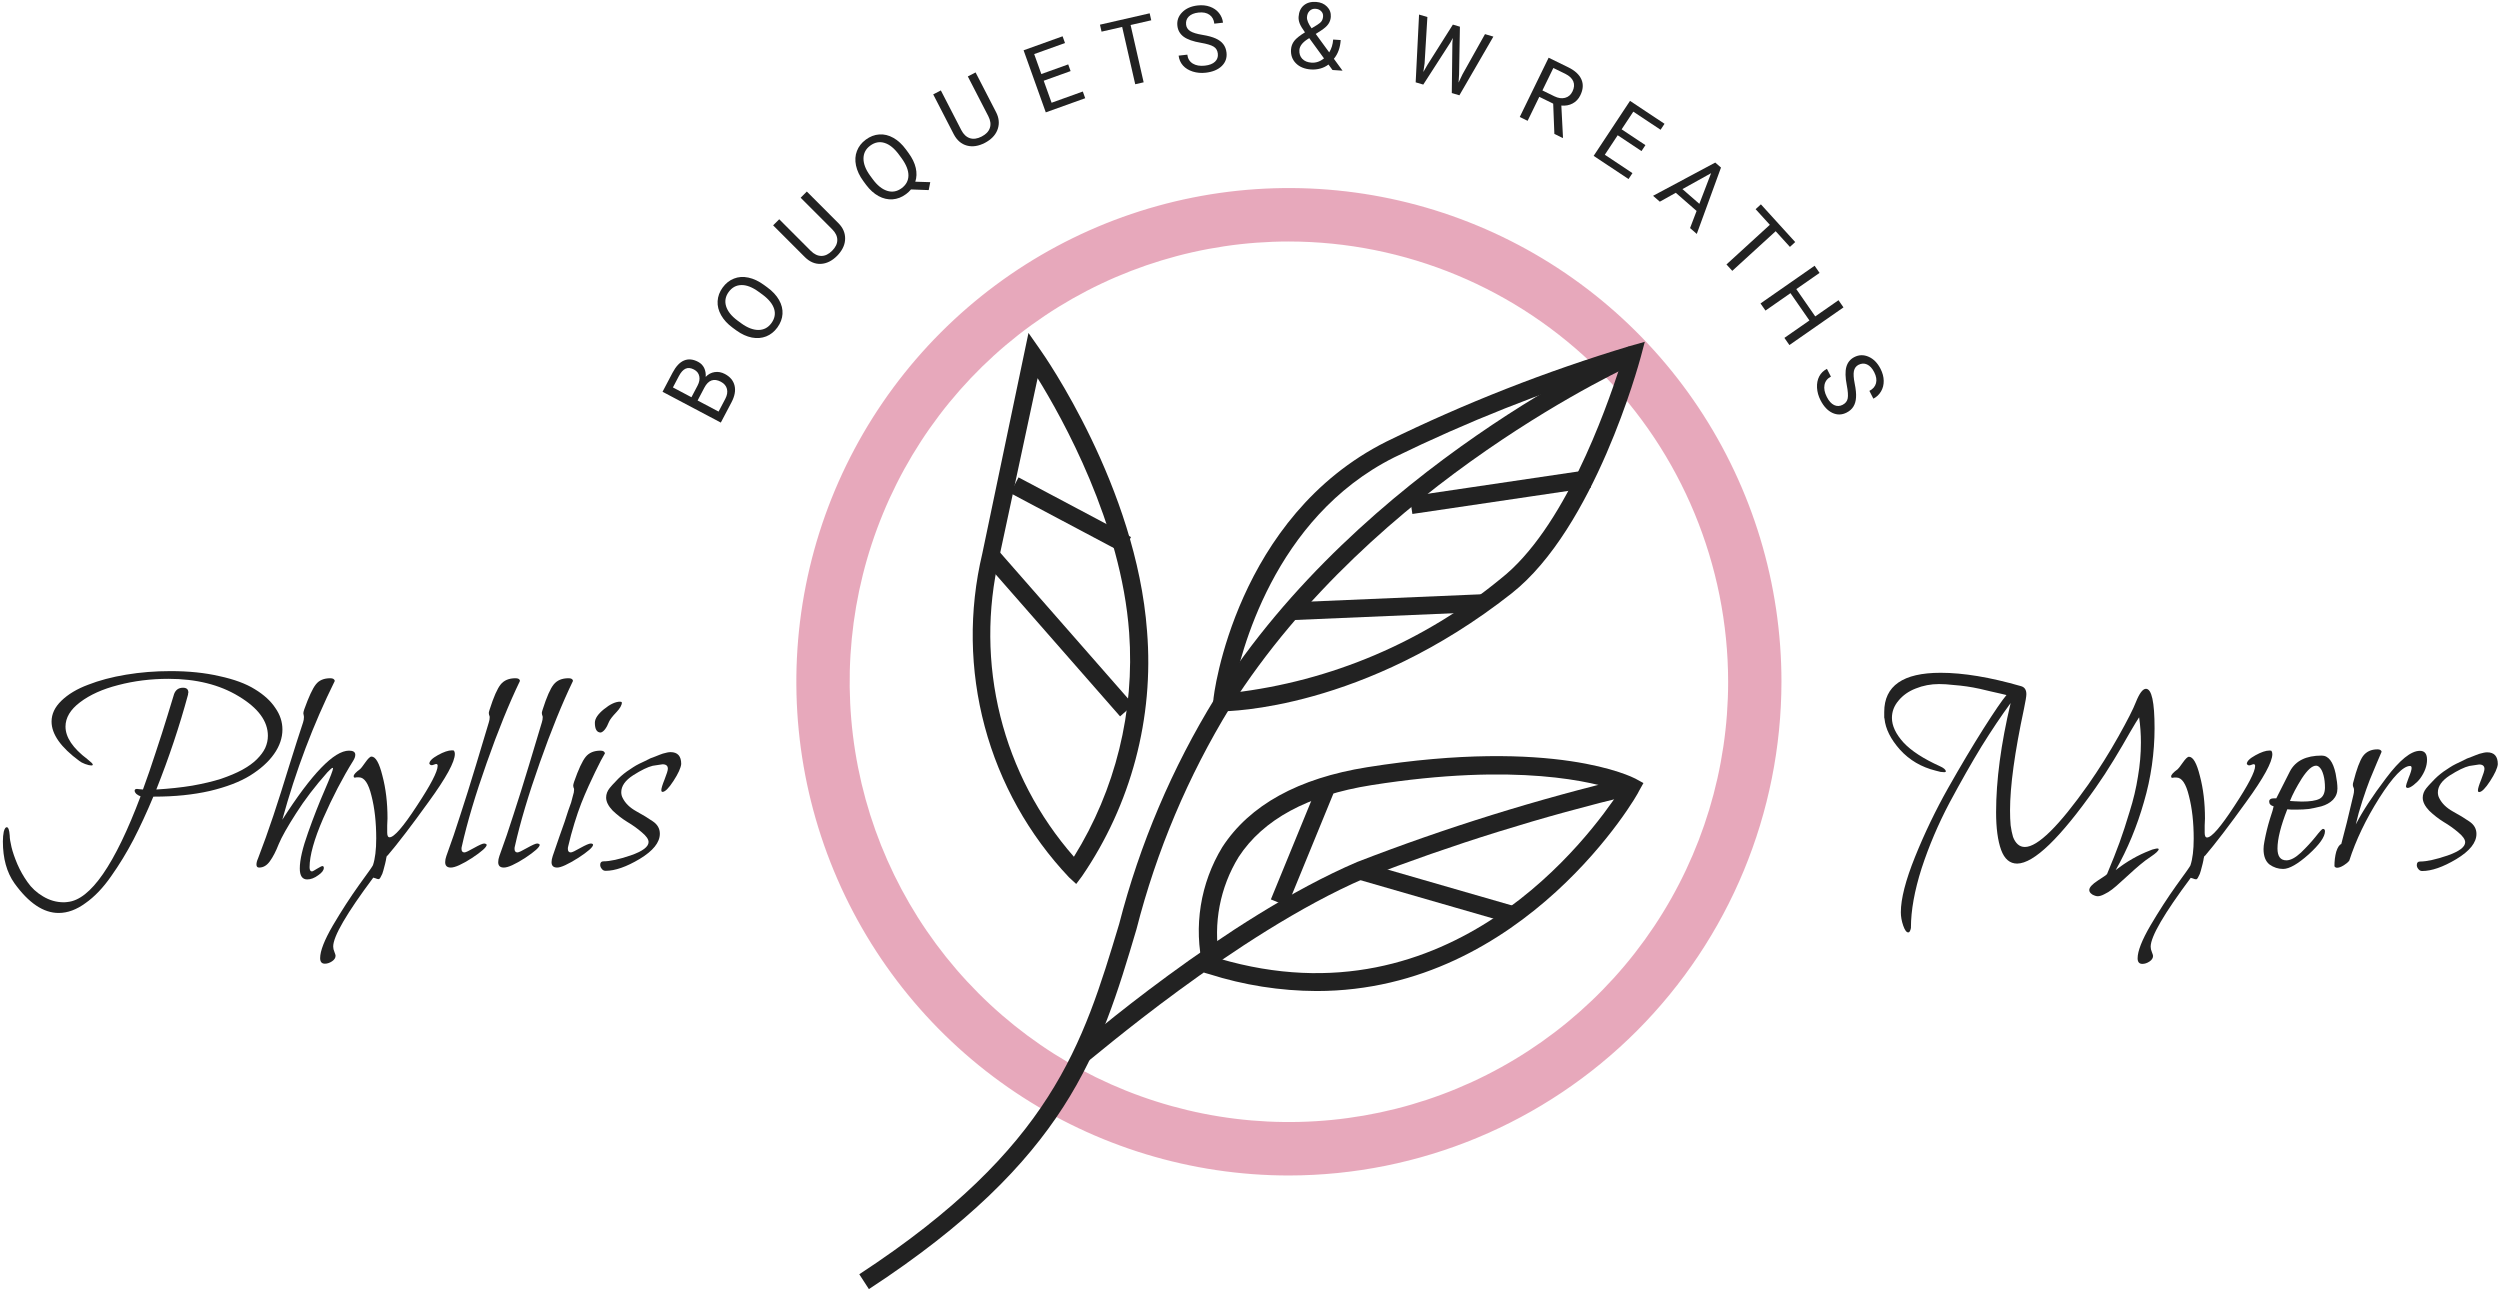
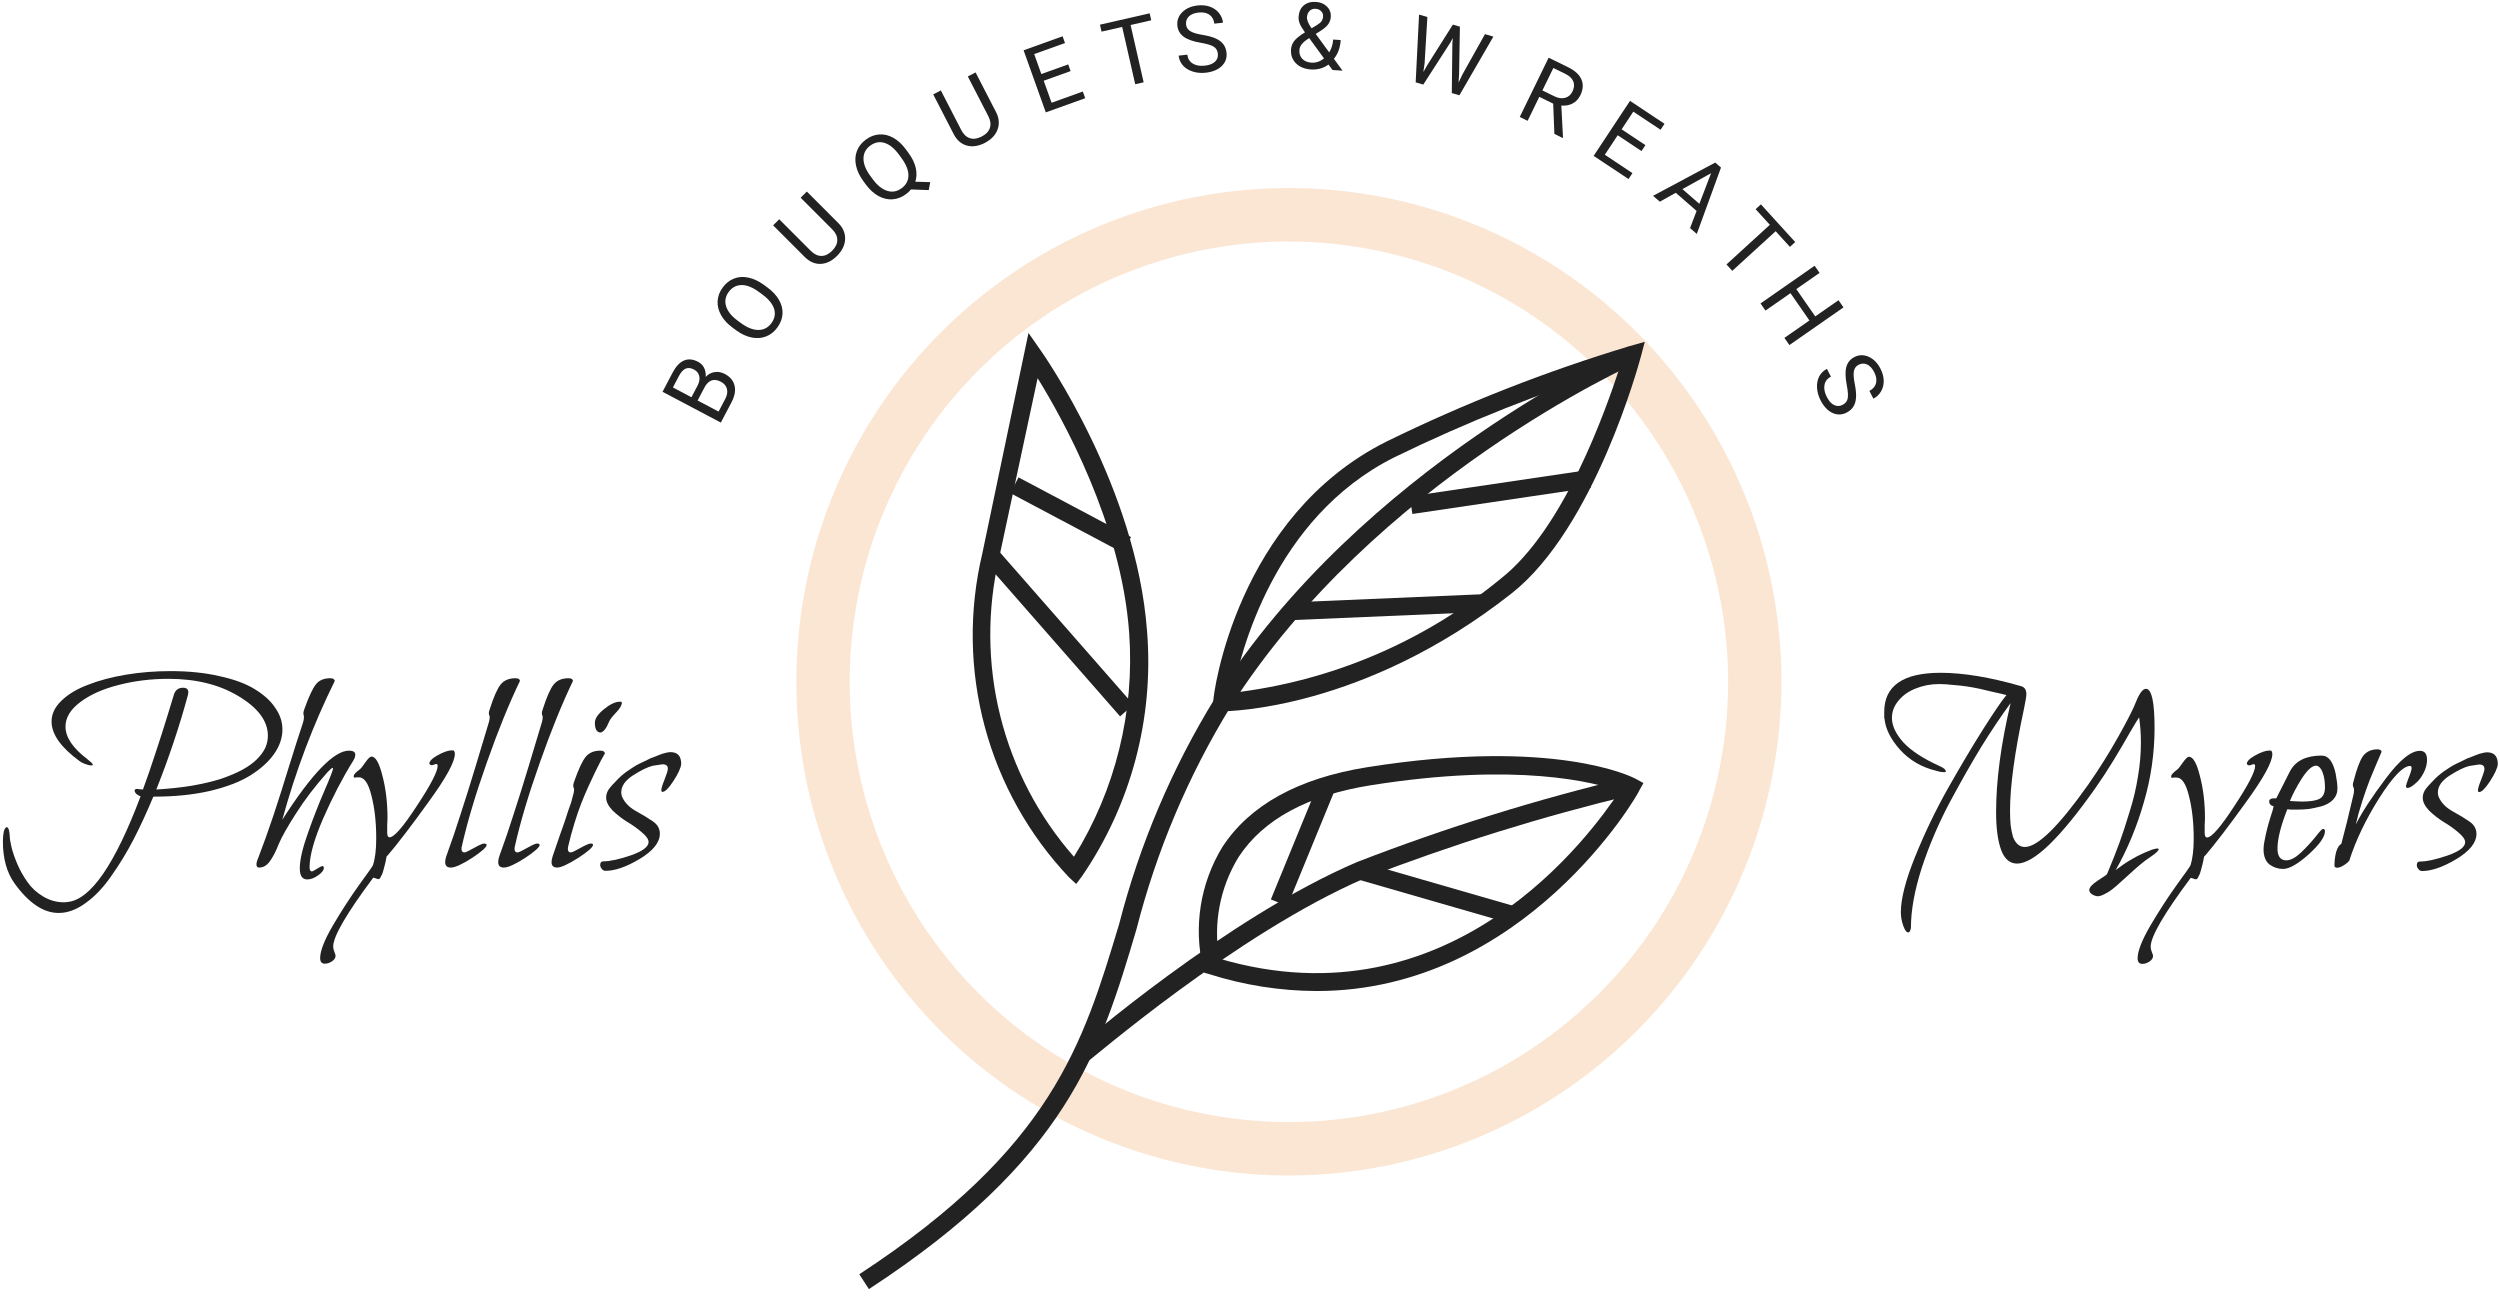
<svg xmlns="http://www.w3.org/2000/svg" width="194" height="101" viewBox="0 0 194 101" fill="none">
-   <path d="M100.019 91.218C92.459 91.218 85.069 88.971 78.784 84.761C72.498 80.551 67.599 74.567 64.706 67.567C61.813 60.566 61.056 52.862 62.531 45.431C64.006 37.999 67.646 31.172 72.992 25.814C78.337 20.456 85.148 16.807 92.562 15.329C99.976 13.85 107.662 14.609 114.646 17.509C121.63 20.409 127.599 25.319 131.799 31.62C135.999 37.92 138.241 45.328 138.241 52.905C138.229 63.062 134.198 72.801 127.033 79.983C119.867 87.165 110.152 91.206 100.019 91.218ZM100.019 18.74C93.278 18.74 86.688 20.743 81.082 24.497C75.477 28.252 71.108 33.588 68.529 39.831C65.949 46.073 65.274 52.943 66.589 59.57C67.904 66.198 71.15 72.285 75.917 77.064C80.684 81.842 86.757 85.096 93.369 86.414C99.981 87.732 106.834 87.056 113.063 84.47C119.291 81.884 124.614 77.505 128.359 71.886C132.105 66.268 134.104 59.662 134.104 52.905C134.092 43.847 130.497 35.164 124.107 28.759C117.718 22.355 109.055 18.752 100.019 18.74Z" fill="#D05278" fill-opacity="0.5" />
+   <path d="M100.019 91.218C92.459 91.218 85.069 88.971 78.784 84.761C72.498 80.551 67.599 74.567 64.706 67.567C61.813 60.566 61.056 52.862 62.531 45.431C64.006 37.999 67.646 31.172 72.992 25.814C78.337 20.456 85.148 16.807 92.562 15.329C99.976 13.85 107.662 14.609 114.646 17.509C121.63 20.409 127.599 25.319 131.799 31.62C135.999 37.92 138.241 45.328 138.241 52.905C138.229 63.062 134.198 72.801 127.033 79.983C119.867 87.165 110.152 91.206 100.019 91.218ZM100.019 18.74C93.278 18.74 86.688 20.743 81.082 24.497C75.477 28.252 71.108 33.588 68.529 39.831C65.949 46.073 65.274 52.943 66.589 59.57C67.904 66.198 71.15 72.285 75.917 77.064C80.684 81.842 86.757 85.096 93.369 86.414C99.981 87.732 106.834 87.056 113.063 84.47C119.291 81.884 124.614 77.505 128.359 71.886C132.105 66.268 134.104 59.662 134.104 52.905C134.092 43.847 130.497 35.164 124.107 28.759C117.718 22.355 109.055 18.752 100.019 18.74Z" fill="#F8CFA9" fill-opacity="0.5" />
  <path d="M83.514 68.596L82.961 68.087C79.842 64.792 77.591 60.768 76.415 56.381C75.239 51.995 75.174 47.383 76.225 42.964L79.81 25.836L80.721 27.139C81.02 27.558 88.189 37.799 89.011 48.983C89.557 55.714 87.775 62.428 83.962 67.997L83.514 68.596ZM80.527 29.31L77.54 43.248C76.587 47.304 76.616 51.529 77.624 55.571C78.632 59.614 80.59 63.355 83.335 66.484C86.564 61.286 88.065 55.195 87.622 49.087C87.009 40.613 82.454 32.469 80.497 29.31H80.527Z" fill="#222222" />
  <path d="M102.17 76.904C99.336 76.893 96.52 76.448 93.82 75.587L93.447 75.482L93.357 75.108C92.606 71.908 93.143 68.541 94.851 65.736C96.972 62.472 100.751 60.391 106.083 59.537C120.676 57.217 126.665 60.301 126.904 60.421L127.531 60.765L127.188 61.379C127.173 61.558 118.346 76.904 102.17 76.904ZM94.612 74.389C112.64 79.689 123.454 64.762 125.679 61.394C123.753 60.705 117.763 59.133 106.411 60.93C101.482 61.708 98.017 63.595 96.12 66.499C94.671 68.855 94.134 71.663 94.612 74.389Z" fill="#222222" />
  <path d="M94.836 55.196H94.059L94.149 54.417C94.149 53.833 95.956 40.089 107.591 34.265C113.674 31.285 119.988 28.807 126.471 26.854L127.636 26.525L127.322 27.708C127.173 28.247 123.723 40.988 117.3 46.048C105.814 55.091 95.284 55.196 94.836 55.196ZM125.679 28.546C119.682 30.415 113.835 32.737 108.189 35.493C98.809 40.194 96.24 50.749 95.657 53.758C103.284 52.87 110.495 49.804 116.434 44.925C121.378 41.062 124.589 31.855 125.679 28.546Z" fill="#222222" />
  <path d="M67.427 100.036L66.681 98.883C81.632 89.092 84.037 81.037 86.845 71.71C88.439 65.508 90.957 59.583 94.313 54.133C105.709 36.167 126.217 26.974 126.426 26.884L126.979 28.157C126.785 28.247 106.65 37.275 95.478 54.866C92.199 60.216 89.742 66.031 88.189 72.114C85.351 81.696 82.812 89.975 67.427 100.036Z" fill="#222222" />
  <path d="M84.425 82.354L83.529 81.306C83.648 81.216 95.15 71.23 105.321 66.888C112.22 64.217 119.291 62.016 126.486 60.301L126.8 61.648C119.692 63.347 112.706 65.523 105.889 68.161C95.896 72.473 84.545 82.354 84.425 82.354Z" fill="#222222" />
  <path d="M105.776 66.929L105.396 68.252L117.524 71.754L117.904 70.431L105.776 66.929Z" fill="#222222" />
  <path d="M102.207 61.042L98.619 69.794L99.89 70.318L103.478 61.566L102.207 61.042Z" fill="#222222" />
  <path d="M115.121 46.109L100.242 46.742L100.301 48.118L115.179 47.485L115.121 46.109Z" fill="#222222" />
  <path d="M123.259 36.469L109.399 38.521L109.6 39.884L123.46 37.832L123.259 36.469Z" fill="#222222" />
  <path d="M77.404 42.645L76.372 43.553L86.918 55.59L87.95 54.681L77.404 42.645Z" fill="#222222" />
  <path d="M79.039 37.045L78.396 38.263L87.122 42.893L87.765 41.676L79.039 37.045Z" fill="#222222" />
  <path d="M10.633 61.22C10.679 61.22 10.748 61.228 10.84 61.243C10.947 61.259 11.032 61.266 11.093 61.266C11.431 60.345 11.761 59.386 12.083 58.388C12.421 57.375 12.728 56.415 13.004 55.509C13.281 54.604 13.45 54.051 13.511 53.851C13.634 53.529 13.864 53.368 14.202 53.368C14.478 53.368 14.616 53.491 14.616 53.736C14.616 53.767 14.609 53.798 14.593 53.828C14.593 53.844 14.593 53.867 14.593 53.897C13.933 56.338 13.112 58.795 12.129 61.266C13.143 61.205 14.071 61.105 14.916 60.967C15.775 60.813 16.52 60.637 17.149 60.437C17.779 60.222 18.324 59.992 18.784 59.746C19.26 59.485 19.644 59.209 19.936 58.917C20.227 58.626 20.442 58.334 20.581 58.042C20.719 57.735 20.788 57.421 20.788 57.098C20.788 55.962 20.035 54.941 18.531 54.036C17.042 53.13 15.223 52.677 13.073 52.677C11.707 52.677 10.41 52.838 9.182 53.16C7.969 53.468 6.979 53.913 6.211 54.496C5.459 55.064 5.083 55.694 5.083 56.384C5.083 57.213 5.651 58.058 6.787 58.917C7.063 59.132 7.201 59.27 7.201 59.332C7.201 59.378 7.163 59.401 7.086 59.401C6.979 59.401 6.818 59.363 6.603 59.286C6.403 59.209 6.257 59.132 6.165 59.056C4.722 57.996 4.001 56.975 4.001 55.993C4.001 55.41 4.254 54.872 4.761 54.381C5.283 53.874 5.973 53.46 6.833 53.138C7.693 52.8 8.675 52.539 9.781 52.355C10.886 52.17 12.037 52.078 13.235 52.078C14.647 52.078 15.914 52.209 17.034 52.47C18.17 52.715 19.084 53.053 19.774 53.483C20.481 53.913 21.01 54.396 21.363 54.934C21.732 55.456 21.916 56.016 21.916 56.615C21.916 57.259 21.701 57.889 21.271 58.503C20.841 59.117 20.22 59.677 19.406 60.184C18.608 60.675 17.564 61.074 16.274 61.381C14.985 61.673 13.557 61.819 11.991 61.819C11.96 61.819 11.93 61.819 11.899 61.819C11.393 63.032 10.878 64.145 10.356 65.158C9.834 66.156 9.259 67.1 8.629 67.99C8 68.896 7.332 69.594 6.626 70.086C5.935 70.592 5.244 70.846 4.553 70.846C3.371 70.846 2.228 70.078 1.122 68.543C0.523 67.699 0.224 66.616 0.224 65.296C0.224 65.004 0.247 64.751 0.293 64.536C0.355 64.306 0.431 64.191 0.523 64.191C0.646 64.191 0.723 64.406 0.754 64.835C0.754 65.05 0.8 65.35 0.892 65.734C0.984 66.117 1.138 66.563 1.352 67.069C1.567 67.56 1.828 68.021 2.135 68.451C2.442 68.896 2.842 69.264 3.333 69.556C3.839 69.863 4.377 70.017 4.945 70.017C5.052 70.017 5.152 70.009 5.244 69.994C7.025 69.825 8.913 67.092 10.909 61.796C10.786 61.75 10.679 61.688 10.586 61.612C10.494 61.52 10.448 61.435 10.448 61.358C10.448 61.266 10.51 61.22 10.633 61.22Z" fill="#222222" />
  <path d="M27.409 59.033C26.579 60.368 25.804 61.857 25.083 63.5C24.377 65.127 24.023 66.394 24.023 67.299C24.023 67.514 24.085 67.622 24.208 67.622C24.254 67.622 24.384 67.553 24.599 67.415C24.829 67.276 24.968 67.207 25.014 67.207C25.09 67.207 25.129 67.253 25.129 67.346C25.129 67.53 24.983 67.722 24.691 67.921C24.4 68.136 24.116 68.244 23.839 68.244C23.456 68.244 23.264 67.96 23.264 67.392C23.264 66.731 23.479 65.803 23.908 64.605C24.338 63.392 24.768 62.295 25.198 61.312C25.628 60.314 25.843 59.754 25.843 59.631C25.843 59.601 25.835 59.585 25.82 59.585C25.758 59.585 25.62 59.7 25.405 59.931C24.438 61.021 23.624 62.088 22.964 63.132C22.304 64.16 21.859 64.951 21.629 65.503C21.414 66.056 21.183 66.501 20.938 66.839C20.707 67.161 20.431 67.323 20.109 67.323C19.971 67.323 19.901 67.246 19.901 67.092C19.901 66.954 19.94 66.8 20.017 66.632C20.431 65.557 20.83 64.444 21.214 63.293C21.598 62.141 22.005 60.859 22.435 59.447C22.88 58.019 23.241 56.891 23.517 56.062C23.563 55.924 23.586 55.786 23.586 55.648C23.586 55.586 23.578 55.532 23.563 55.486C23.548 55.425 23.54 55.379 23.54 55.348C23.54 55.287 23.563 55.187 23.609 55.049C23.962 54.066 24.261 53.422 24.507 53.114C24.753 52.792 25.129 52.631 25.635 52.631C25.835 52.631 25.95 52.7 25.981 52.838C24.308 56.215 22.949 59.808 21.905 63.615C24.192 60.038 25.919 58.25 27.086 58.25C27.409 58.25 27.57 58.357 27.57 58.572C27.57 58.71 27.516 58.864 27.409 59.033Z" fill="#222222" />
  <path d="M35.228 58.25C35.274 58.326 35.297 58.411 35.297 58.503C35.297 59.117 34.622 60.353 33.271 62.21C31.935 64.068 30.86 65.473 30.047 66.424V66.378C30.031 66.378 30.008 66.44 29.978 66.563C29.962 66.685 29.932 66.839 29.886 67.023C29.84 67.207 29.794 67.384 29.747 67.553C29.701 67.737 29.64 67.891 29.563 68.013C29.502 68.151 29.44 68.221 29.379 68.221C29.318 68.221 29.233 68.198 29.126 68.151C29.034 68.121 28.98 68.105 28.965 68.105C26.892 70.884 25.856 72.665 25.856 73.448C25.856 73.586 25.887 73.724 25.948 73.862C26.009 74.016 26.04 74.116 26.04 74.162C26.04 74.331 25.948 74.476 25.764 74.599C25.579 74.722 25.395 74.783 25.211 74.783C24.965 74.783 24.843 74.638 24.843 74.346C24.843 73.793 25.173 72.949 25.833 71.813C26.493 70.692 27.168 69.648 27.859 68.681C28.565 67.714 28.926 67.2 28.942 67.138C29.11 66.632 29.195 65.941 29.195 65.066C29.195 63.807 29.072 62.702 28.826 61.75C28.596 60.798 28.274 60.322 27.859 60.322C27.813 60.322 27.752 60.322 27.675 60.322L27.537 60.345C27.475 60.345 27.445 60.307 27.445 60.23C27.445 60.107 27.613 59.923 27.951 59.677C27.997 59.647 28.128 59.478 28.343 59.171C28.558 58.864 28.719 58.71 28.826 58.71C29.149 58.71 29.433 59.209 29.678 60.207C29.939 61.19 30.07 62.287 30.07 63.5C30.07 63.623 30.062 63.807 30.047 64.053C30.047 64.298 30.047 64.482 30.047 64.605C30.047 64.851 30.108 64.974 30.231 64.974C30.584 64.974 31.29 64.16 32.349 62.533C33.424 60.906 33.962 59.869 33.962 59.424C33.962 59.332 33.923 59.286 33.846 59.286C33.816 59.286 33.762 59.301 33.685 59.332C33.608 59.363 33.547 59.378 33.501 59.378C33.424 59.378 33.363 59.34 33.317 59.263C33.317 59.063 33.539 58.841 33.984 58.595C34.43 58.349 34.791 58.227 35.067 58.227C35.144 58.227 35.197 58.234 35.228 58.25Z" fill="#222222" />
  <path d="M40.349 52.838C39.505 54.588 38.645 56.707 37.77 59.194C36.895 61.665 36.25 63.83 35.836 65.688C35.82 65.734 35.812 65.795 35.812 65.872C35.812 66.056 35.889 66.148 36.043 66.148C36.135 66.148 36.38 66.033 36.78 65.803C37.194 65.572 37.455 65.457 37.563 65.457C37.655 65.457 37.724 65.488 37.77 65.549C37.77 65.734 37.386 66.079 36.618 66.586C35.851 67.077 35.306 67.323 34.983 67.323C34.692 67.323 34.546 67.184 34.546 66.908C34.546 66.754 34.577 66.593 34.638 66.424C35.037 65.334 35.406 64.252 35.743 63.178C36.096 62.103 36.496 60.829 36.941 59.355C37.386 57.866 37.716 56.768 37.931 56.062C37.977 55.924 38 55.786 38 55.648C38 55.586 37.985 55.532 37.954 55.486C37.939 55.425 37.931 55.371 37.931 55.325C37.931 55.279 37.954 55.187 38 55.049C38.307 54.082 38.591 53.437 38.852 53.114C39.113 52.792 39.497 52.631 40.004 52.631C40.218 52.631 40.334 52.7 40.349 52.838Z" fill="#222222" />
  <path d="M44.464 52.838C43.62 54.588 42.76 56.707 41.885 59.194C41.01 61.665 40.365 63.83 39.951 65.688C39.935 65.734 39.928 65.795 39.928 65.872C39.928 66.056 40.005 66.148 40.158 66.148C40.25 66.148 40.496 66.033 40.895 65.803C41.309 65.572 41.57 65.457 41.678 65.457C41.77 65.457 41.839 65.488 41.885 65.549C41.885 65.734 41.501 66.079 40.734 66.586C39.966 67.077 39.421 67.323 39.099 67.323C38.807 67.323 38.661 67.184 38.661 66.908C38.661 66.754 38.692 66.593 38.753 66.424C39.153 65.334 39.521 64.252 39.859 63.178C40.212 62.103 40.611 60.829 41.056 59.355C41.501 57.866 41.831 56.768 42.046 56.062C42.092 55.924 42.115 55.786 42.115 55.648C42.115 55.586 42.1 55.532 42.069 55.486C42.054 55.425 42.046 55.371 42.046 55.325C42.046 55.279 42.069 55.187 42.115 55.049C42.422 54.082 42.706 53.437 42.967 53.114C43.228 52.792 43.612 52.631 44.119 52.631C44.334 52.631 44.449 52.7 44.464 52.838Z" fill="#222222" />
  <path d="M48.257 54.519C48.257 54.719 48.111 54.972 47.82 55.279C47.528 55.586 47.344 55.824 47.267 55.993C47.067 56.499 46.852 56.783 46.622 56.845C46.315 56.845 46.162 56.592 46.162 56.085C46.162 55.763 46.4 55.41 46.875 55.026C47.351 54.642 47.766 54.45 48.119 54.45C48.196 54.45 48.242 54.473 48.257 54.519ZM46.944 58.457C46.914 58.503 46.806 58.695 46.622 59.033C46.453 59.37 46.307 59.662 46.185 59.908C46.062 60.153 45.893 60.514 45.678 60.99C45.463 61.466 45.271 61.919 45.102 62.349C44.934 62.778 44.757 63.293 44.573 63.891C44.389 64.49 44.227 65.089 44.089 65.688C44.074 65.734 44.066 65.795 44.066 65.872C44.066 66.056 44.143 66.148 44.296 66.148C44.389 66.148 44.634 66.033 45.033 65.803C45.448 65.572 45.716 65.457 45.839 65.457C45.947 65.457 46.008 65.488 46.023 65.549C46.023 65.734 45.632 66.079 44.849 66.586C44.066 67.077 43.529 67.323 43.237 67.323C42.945 67.323 42.8 67.184 42.8 66.908C42.8 66.77 42.83 66.609 42.892 66.424C43.06 65.948 43.229 65.457 43.398 64.951C43.583 64.444 43.721 64.053 43.813 63.776C43.905 63.5 43.997 63.216 44.089 62.924C44.197 62.633 44.273 62.418 44.319 62.279C44.365 62.126 44.404 61.98 44.434 61.842C44.481 61.688 44.511 61.573 44.527 61.496C44.542 61.42 44.55 61.343 44.55 61.266C44.55 61.205 44.534 61.151 44.504 61.105C44.488 61.044 44.481 60.998 44.481 60.967C44.481 60.906 44.504 60.806 44.55 60.667C44.887 59.7 45.187 59.056 45.448 58.733C45.709 58.411 46.093 58.25 46.599 58.25C46.799 58.25 46.914 58.319 46.944 58.457Z" fill="#222222" />
  <path d="M52.862 59.286C52.831 59.593 52.632 60.03 52.263 60.598C51.895 61.166 51.611 61.45 51.411 61.45C51.35 61.45 51.319 61.404 51.319 61.312C51.319 61.174 51.404 60.898 51.572 60.483C51.741 60.053 51.826 59.777 51.826 59.654C51.826 59.424 51.688 59.309 51.411 59.309C51.365 59.309 51.112 59.347 50.651 59.424C50.267 59.516 49.761 59.762 49.131 60.161C48.517 60.56 48.21 60.998 48.21 61.474C48.21 61.642 48.249 61.796 48.325 61.934C48.525 62.333 48.87 62.671 49.362 62.947C49.868 63.224 50.298 63.485 50.651 63.73C51.02 63.976 51.204 64.298 51.204 64.697C51.204 65.373 50.682 66.025 49.638 66.655C48.609 67.269 47.727 67.576 46.99 67.576C46.867 67.576 46.767 67.522 46.691 67.415C46.614 67.323 46.575 67.223 46.575 67.115C46.575 66.931 46.66 66.839 46.829 66.839C47.335 66.839 48.041 66.685 48.947 66.378C49.868 66.056 50.329 65.711 50.329 65.342C50.329 65.127 50.152 64.874 49.799 64.582C49.462 64.29 49.085 64.022 48.671 63.776C48.272 63.531 47.896 63.239 47.542 62.901C47.205 62.548 47.036 62.21 47.036 61.888C47.036 61.627 47.128 61.381 47.312 61.151C47.45 60.982 47.596 60.821 47.75 60.667C47.903 60.499 48.049 60.353 48.187 60.23C48.325 60.107 48.479 59.984 48.648 59.862C48.832 59.739 48.993 59.631 49.131 59.539C49.27 59.447 49.431 59.355 49.615 59.263C49.799 59.171 49.945 59.102 50.053 59.056C50.16 58.994 50.298 58.925 50.467 58.848C50.651 58.772 50.774 58.725 50.836 58.71C50.912 58.679 51.027 58.633 51.181 58.572C51.334 58.511 51.419 58.48 51.434 58.48C51.695 58.403 51.895 58.365 52.033 58.365C52.586 58.365 52.862 58.672 52.862 59.286Z" fill="#222222" />
  <path d="M166.526 53.452C166.971 53.452 167.194 54.473 167.194 56.514C167.194 57.451 167.125 58.41 166.986 59.393C166.848 60.36 166.641 61.312 166.365 62.248C166.104 63.169 165.789 64.075 165.421 64.966C165.052 65.856 164.638 66.708 164.177 67.522C165.021 66.862 165.904 66.355 166.825 66.002C166.963 65.94 167.079 65.902 167.171 65.887C167.278 65.856 167.363 65.841 167.424 65.841C167.485 65.856 167.516 65.871 167.516 65.887C167.516 66.009 167.309 66.209 166.894 66.485C166.633 66.654 166.357 66.862 166.065 67.107C165.774 67.353 165.513 67.583 165.282 67.798C165.052 68.013 164.814 68.228 164.569 68.443C164.323 68.673 164.1 68.865 163.901 69.018C163.701 69.172 163.502 69.295 163.302 69.387C163.102 69.494 162.926 69.548 162.772 69.548C162.696 69.548 162.604 69.525 162.496 69.479C162.404 69.448 162.32 69.394 162.243 69.318C162.166 69.241 162.128 69.156 162.128 69.064C162.128 68.865 162.35 68.619 162.795 68.328C163.256 68.036 163.494 67.867 163.509 67.821C163.908 66.869 164.231 66.055 164.476 65.38C164.722 64.704 164.983 63.906 165.259 62.985C165.551 62.064 165.766 61.158 165.904 60.268C166.058 59.377 166.134 58.495 166.134 57.62C166.134 56.96 166.088 56.307 165.996 55.662C165.889 55.816 165.651 56.207 165.282 56.837C164.929 57.466 164.515 58.172 164.039 58.955C163.563 59.738 163.087 60.468 162.611 61.143C159.863 65.042 157.837 67 156.532 67.015C155.964 67.015 155.549 66.662 155.288 65.956C155.027 65.234 154.897 64.259 154.897 63.031C154.897 60.56 155.273 57.735 156.025 54.557C155.304 55.54 154.552 56.66 153.769 57.919C153.001 59.178 152.172 60.636 151.282 62.294C150.407 63.952 149.685 65.649 149.117 67.383C148.564 69.118 148.288 70.653 148.288 71.989V72.012C148.242 72.242 148.173 72.357 148.081 72.357C147.943 72.357 147.812 72.181 147.689 71.828C147.567 71.475 147.505 71.129 147.505 70.791C147.505 69.748 147.874 68.312 148.61 66.485C149.347 64.659 150.199 62.885 151.167 61.166C152.149 59.431 153.062 57.896 153.907 56.56C154.766 55.209 155.365 54.334 155.703 53.935C155.626 53.92 155.465 53.882 155.219 53.82C154.974 53.759 154.736 53.705 154.505 53.659C154.275 53.598 153.984 53.529 153.63 53.452C153.277 53.375 152.94 53.314 152.617 53.267C152.31 53.221 151.957 53.183 151.558 53.152C151.174 53.106 150.813 53.083 150.476 53.083C149.831 53.083 149.225 53.198 148.656 53.429C148.104 53.644 147.659 53.958 147.321 54.373C146.983 54.772 146.814 55.217 146.814 55.708C146.814 56.322 147.114 56.96 147.712 57.62C148.311 58.264 149.255 58.879 150.545 59.462C150.821 59.585 150.975 59.715 151.005 59.853C151.005 59.869 150.99 59.884 150.959 59.9C150.944 59.915 150.913 59.922 150.867 59.922C150.79 59.922 150.698 59.915 150.591 59.9C150.499 59.869 150.376 59.838 150.222 59.807C149.102 59.531 148.173 58.986 147.436 58.172C146.715 57.359 146.315 56.56 146.239 55.778C146.239 55.747 146.231 55.716 146.216 55.685C146.216 55.639 146.216 55.601 146.216 55.57C146.216 55.524 146.216 55.486 146.216 55.455C146.216 55.409 146.216 55.371 146.216 55.34C146.216 55.309 146.216 55.279 146.216 55.248C146.216 53.221 147.674 52.208 150.591 52.208C152.356 52.208 154.436 52.554 156.831 53.245C157.108 53.321 157.246 53.529 157.246 53.866C157.246 54.035 157.184 54.411 157.062 54.995C156.34 58.372 155.979 61.005 155.979 62.893C155.979 63.323 155.995 63.707 156.025 64.044C156.071 64.382 156.133 64.681 156.21 64.942C156.302 65.188 156.424 65.38 156.578 65.518C156.731 65.656 156.916 65.725 157.131 65.725C158.129 65.725 159.771 64.106 162.059 60.867C162.903 59.654 163.678 58.418 164.384 57.159C165.091 55.9 165.543 55.01 165.743 54.488C166.019 53.797 166.28 53.452 166.526 53.452Z" fill="#222222" />
  <path d="M176.264 58.264C176.31 58.341 176.333 58.426 176.333 58.518C176.333 59.132 175.658 60.368 174.307 62.225C172.971 64.083 171.896 65.487 171.083 66.439V66.393C171.067 66.393 171.044 66.455 171.014 66.578C170.998 66.7 170.968 66.854 170.922 67.038C170.876 67.222 170.83 67.399 170.783 67.568C170.737 67.752 170.676 67.905 170.599 68.028C170.538 68.166 170.476 68.235 170.415 68.235C170.354 68.235 170.269 68.212 170.162 68.166C170.07 68.136 170.016 68.12 170.001 68.12C167.928 70.899 166.892 72.68 166.892 73.463C166.892 73.601 166.923 73.739 166.984 73.877C167.045 74.031 167.076 74.13 167.076 74.177C167.076 74.345 166.984 74.491 166.8 74.614C166.615 74.737 166.431 74.798 166.247 74.798C166.001 74.798 165.879 74.652 165.879 74.361C165.879 73.808 166.209 72.964 166.869 71.828C167.529 70.707 168.204 69.663 168.895 68.696C169.601 67.729 169.962 67.215 169.978 67.153C170.146 66.647 170.231 65.956 170.231 65.081C170.231 63.822 170.108 62.717 169.862 61.765C169.632 60.813 169.31 60.337 168.895 60.337C168.849 60.337 168.788 60.337 168.711 60.337L168.573 60.36C168.511 60.36 168.481 60.322 168.481 60.245C168.481 60.122 168.65 59.938 168.987 59.692C169.033 59.661 169.164 59.493 169.379 59.186C169.594 58.879 169.755 58.725 169.862 58.725C170.185 58.725 170.469 59.224 170.714 60.222C170.975 61.204 171.106 62.302 171.106 63.515C171.106 63.638 171.098 63.822 171.083 64.067C171.083 64.313 171.083 64.497 171.083 64.62C171.083 64.866 171.144 64.989 171.267 64.989C171.62 64.989 172.326 64.175 173.386 62.548C174.46 60.92 174.998 59.884 174.998 59.439C174.998 59.347 174.959 59.301 174.882 59.301C174.852 59.301 174.798 59.316 174.721 59.347C174.644 59.377 174.583 59.393 174.537 59.393C174.46 59.393 174.399 59.355 174.353 59.278C174.353 59.078 174.575 58.855 175.021 58.61C175.466 58.364 175.827 58.242 176.103 58.242C176.18 58.242 176.233 58.249 176.264 58.264Z" fill="#222222" />
  <path d="M181.247 60.038C181.339 60.514 181.385 60.897 181.385 61.189C181.385 61.527 181.27 61.818 181.04 62.064C180.809 62.294 180.51 62.463 180.141 62.571C179.773 62.663 179.443 62.732 179.151 62.778C178.86 62.809 178.583 62.824 178.322 62.824C178.169 62.824 177.992 62.824 177.793 62.824C177.608 62.809 177.509 62.801 177.493 62.801C176.987 64.091 176.733 65.104 176.733 65.841C176.733 66.455 176.964 66.762 177.424 66.762C177.747 66.762 178.123 66.562 178.553 66.163C178.982 65.749 179.359 65.342 179.681 64.942C180.003 64.528 180.195 64.321 180.257 64.321C180.364 64.321 180.418 64.382 180.418 64.505C180.418 64.935 179.996 65.534 179.151 66.301C178.307 67.053 177.647 67.43 177.171 67.43C176.787 67.43 176.434 67.314 176.112 67.084C175.805 66.838 175.651 66.439 175.651 65.887C175.651 65.718 175.674 65.518 175.72 65.288C175.828 64.704 175.966 64.136 176.135 63.584C176.319 63.031 176.419 62.694 176.434 62.571C176.204 62.509 176.089 62.386 176.089 62.202C176.089 62.033 176.219 61.949 176.48 61.949H176.641C177.255 60.736 177.608 60.038 177.701 59.853C178.13 59.04 178.952 58.633 180.164 58.633C180.686 58.633 181.047 59.101 181.247 60.038ZM180.418 61.143C180.418 60.759 180.379 60.429 180.303 60.153C180.226 59.876 180.134 59.684 180.026 59.577C179.934 59.47 179.834 59.416 179.727 59.416C179.42 59.416 179.052 59.746 178.622 60.406C178.207 61.066 177.9 61.65 177.701 62.156C177.731 62.156 177.854 62.164 178.069 62.179C178.284 62.194 178.468 62.202 178.622 62.202C179.251 62.202 179.704 62.133 179.98 61.995C180.257 61.857 180.402 61.573 180.418 61.143Z" fill="#222222" />
  <path d="M187.808 60.406C187.685 60.575 187.516 60.744 187.301 60.913C187.102 61.066 186.948 61.143 186.841 61.143C186.749 61.143 186.703 61.097 186.703 61.005C186.703 60.943 186.772 60.728 186.91 60.36C187.063 59.992 187.14 59.738 187.14 59.6C187.14 59.493 187.102 59.439 187.025 59.439C186.488 59.439 185.689 60.268 184.63 61.926C183.586 63.584 182.811 65.204 182.304 66.785C182.212 66.907 182.066 67.03 181.867 67.153C181.667 67.276 181.498 67.337 181.36 67.337C181.268 67.337 181.199 67.299 181.153 67.222C181.153 66.808 181.199 66.432 181.291 66.094C181.399 65.756 181.529 65.557 181.683 65.495C182.02 64.221 182.258 63.269 182.397 62.64L182.627 61.673C182.658 61.565 182.673 61.442 182.673 61.304C182.673 61.227 182.658 61.158 182.627 61.097C182.596 61.035 182.581 60.974 182.581 60.913C182.581 60.821 182.596 60.736 182.627 60.659C182.872 59.692 183.118 59.032 183.364 58.679C183.625 58.326 184.001 58.149 184.492 58.149C184.676 58.149 184.784 58.211 184.814 58.334C184.799 58.38 184.684 58.648 184.469 59.139C184.269 59.631 184.078 60.091 183.893 60.521C183.724 60.951 183.533 61.496 183.318 62.156C183.103 62.816 182.934 63.423 182.811 63.975C183.318 62.977 184.101 61.78 185.16 60.383C186.219 58.971 187.094 58.264 187.785 58.264C188.153 58.264 188.338 58.495 188.338 58.955C188.338 59.431 188.161 59.915 187.808 60.406Z" fill="#222222" />
  <path d="M193.83 59.301C193.8 59.608 193.6 60.045 193.232 60.613C192.863 61.181 192.579 61.465 192.38 61.465C192.318 61.465 192.288 61.419 192.288 61.327C192.288 61.189 192.372 60.913 192.541 60.498C192.71 60.068 192.794 59.792 192.794 59.669C192.794 59.439 192.656 59.324 192.38 59.324C192.334 59.324 192.08 59.362 191.62 59.439C191.236 59.531 190.729 59.777 190.1 60.176C189.486 60.575 189.179 61.013 189.179 61.488C189.179 61.657 189.217 61.811 189.294 61.949C189.494 62.348 189.839 62.686 190.33 62.962C190.837 63.239 191.267 63.499 191.62 63.745C191.988 63.991 192.172 64.313 192.172 64.712C192.172 65.388 191.651 66.04 190.607 66.67C189.578 67.284 188.695 67.591 187.958 67.591C187.836 67.591 187.736 67.537 187.659 67.43C187.582 67.337 187.544 67.238 187.544 67.13C187.544 66.946 187.628 66.854 187.797 66.854C188.304 66.854 189.01 66.7 189.916 66.393C190.837 66.071 191.297 65.725 191.297 65.357C191.297 65.142 191.121 64.889 190.768 64.597C190.43 64.305 190.054 64.037 189.639 63.791C189.24 63.545 188.864 63.254 188.511 62.916C188.173 62.563 188.004 62.225 188.004 61.903C188.004 61.642 188.097 61.396 188.281 61.166C188.419 60.997 188.565 60.836 188.718 60.682C188.872 60.514 189.018 60.368 189.156 60.245C189.294 60.122 189.448 59.999 189.616 59.876C189.801 59.754 189.962 59.646 190.1 59.554C190.238 59.462 190.399 59.37 190.584 59.278C190.768 59.186 190.914 59.117 191.021 59.071C191.129 59.009 191.267 58.94 191.436 58.863C191.62 58.786 191.743 58.74 191.804 58.725C191.881 58.694 191.996 58.648 192.149 58.587C192.303 58.526 192.387 58.495 192.403 58.495C192.664 58.418 192.863 58.38 193.001 58.38C193.554 58.38 193.83 58.687 193.83 59.301Z" fill="#222222" />
  <path d="M55.935 32.793L51.413 30.401L52.192 28.921C52.451 28.43 52.746 28.115 53.079 27.976C53.413 27.834 53.779 27.869 54.176 28.079C54.388 28.191 54.543 28.35 54.644 28.556C54.742 28.762 54.781 28.992 54.761 29.247C54.958 29.038 55.19 28.914 55.457 28.875C55.722 28.833 55.988 28.882 56.253 29.022C56.659 29.237 56.908 29.537 57.002 29.923C57.095 30.309 57.015 30.742 56.762 31.223L55.935 32.793ZM54.135 31.078L55.762 31.939L56.281 30.953C56.427 30.675 56.471 30.419 56.412 30.183C56.352 29.945 56.196 29.759 55.943 29.625C55.399 29.337 54.97 29.49 54.658 30.083L54.135 31.078ZM53.656 30.825L54.131 29.923C54.268 29.662 54.313 29.419 54.264 29.195C54.217 28.968 54.081 28.796 53.857 28.677C53.609 28.546 53.391 28.523 53.202 28.609C53.012 28.694 52.839 28.885 52.683 29.181L52.218 30.064L53.656 30.825Z" fill="#222222" />
  <path d="M59.542 22.3C59.946 22.595 60.251 22.922 60.454 23.279C60.656 23.635 60.745 23.996 60.722 24.363C60.7 24.729 60.567 25.078 60.325 25.412C60.088 25.738 59.798 25.969 59.456 26.105C59.112 26.24 58.742 26.269 58.345 26.194C57.947 26.116 57.552 25.936 57.16 25.655L56.862 25.438C56.464 25.148 56.164 24.822 55.96 24.461C55.756 24.101 55.665 23.735 55.687 23.366C55.709 22.993 55.838 22.644 56.075 22.318C56.316 21.986 56.608 21.753 56.953 21.619C57.296 21.481 57.669 21.455 58.073 21.541C58.475 21.625 58.877 21.815 59.281 22.109L59.542 22.3ZM58.88 22.648C58.39 22.29 57.943 22.114 57.539 22.121C57.133 22.126 56.801 22.306 56.543 22.66C56.293 23.005 56.227 23.373 56.345 23.764C56.463 24.151 56.752 24.518 57.214 24.863L57.517 25.085C57.992 25.432 58.438 25.605 58.855 25.605C59.272 25.602 59.607 25.425 59.862 25.074C60.118 24.722 60.189 24.356 60.074 23.976C59.957 23.595 59.661 23.227 59.187 22.872L58.88 22.648Z" fill="#222222" />
  <path d="M62.609 14.863L65.068 17.324C65.407 17.667 65.579 18.055 65.582 18.486C65.588 18.915 65.421 19.326 65.084 19.717L64.963 19.849C64.568 20.246 64.146 20.455 63.698 20.477C63.249 20.499 62.836 20.324 62.459 19.953L59.995 17.487L60.467 17.014L62.915 19.465C63.177 19.727 63.452 19.859 63.742 19.86C64.03 19.86 64.307 19.726 64.573 19.459C64.842 19.189 64.976 18.91 64.974 18.623C64.974 18.334 64.843 18.059 64.582 17.797L62.131 15.344L62.609 14.863Z" fill="#222222" />
  <path d="M70.496 11.864C70.789 12.262 70.978 12.652 71.064 13.034C71.149 13.414 71.136 13.77 71.028 14.1L72.187 14.136L72.068 14.752L70.693 14.701C70.582 14.835 70.451 14.958 70.3 15.069C69.976 15.309 69.631 15.441 69.263 15.468C68.895 15.492 68.533 15.409 68.177 15.217C67.822 15.022 67.499 14.732 67.21 14.345L66.992 14.048C66.7 13.652 66.512 13.251 66.426 12.845C66.341 12.44 66.364 12.064 66.497 11.719C66.63 11.37 66.859 11.076 67.183 10.837C67.515 10.592 67.865 10.457 68.234 10.433C68.604 10.407 68.968 10.495 69.326 10.697C69.682 10.897 70.008 11.198 70.303 11.6L70.496 11.864ZM69.758 11.998C69.402 11.513 69.03 11.21 68.643 11.091C68.257 10.969 67.885 11.04 67.526 11.304C67.185 11.556 67.012 11.886 67.007 12.294C67.002 12.7 67.168 13.136 67.503 13.605L67.726 13.908C68.072 14.38 68.444 14.68 68.839 14.807C69.237 14.933 69.611 14.866 69.962 14.608C70.312 14.349 70.49 14.021 70.495 13.624C70.499 13.226 70.328 12.786 69.983 12.304L69.758 11.998Z" fill="#222222" />
  <path d="M75.705 5.62L77.299 8.712C77.518 9.142 77.564 9.563 77.436 9.975C77.311 10.385 77.028 10.726 76.587 10.996L76.431 11.085C75.934 11.342 75.469 11.414 75.035 11.298C74.601 11.182 74.261 10.89 74.014 10.422L72.417 7.324L73.01 7.017L74.597 10.096C74.767 10.425 74.99 10.634 75.265 10.724C75.539 10.811 75.844 10.768 76.179 10.595C76.518 10.419 76.73 10.194 76.816 9.92C76.903 9.646 76.862 9.344 76.692 9.015L75.103 5.932L75.705 5.62Z" fill="#222222" />
  <path d="M83.079 5.516L80.992 6.265L81.603 7.973L84.026 7.102L84.212 7.622L81.153 8.72L79.431 3.903L82.457 2.816L82.644 3.339L80.253 4.197L80.807 5.746L82.893 4.997L83.079 5.516Z" fill="#222222" />
  <path d="M89.337 1.574L87.734 1.941L88.747 6.388L88.093 6.537L87.08 2.09L85.48 2.456L85.357 1.915L89.214 1.032L89.337 1.574Z" fill="#222222" />
  <path d="M93.182 3.32C92.588 3.22 92.147 3.064 91.857 2.854C91.569 2.642 91.405 2.358 91.365 2.005C91.32 1.604 91.442 1.256 91.732 0.959C92.023 0.66 92.425 0.481 92.938 0.423C93.287 0.384 93.605 0.416 93.892 0.52C94.182 0.624 94.415 0.787 94.591 1.007C94.769 1.228 94.874 1.479 94.905 1.76L94.231 1.836C94.197 1.529 94.072 1.299 93.857 1.147C93.641 0.992 93.356 0.935 92.999 0.975C92.669 1.012 92.419 1.115 92.249 1.282C92.082 1.447 92.012 1.659 92.041 1.918C92.064 2.125 92.172 2.291 92.362 2.415C92.555 2.537 92.869 2.634 93.304 2.705C93.741 2.776 94.086 2.87 94.34 2.987C94.595 3.102 94.791 3.249 94.927 3.427C95.064 3.605 95.148 3.823 95.177 4.081C95.223 4.493 95.1 4.842 94.806 5.127C94.513 5.41 94.097 5.582 93.56 5.643C93.211 5.682 92.877 5.653 92.56 5.554C92.242 5.453 91.987 5.296 91.796 5.082C91.607 4.867 91.496 4.612 91.462 4.317L92.136 4.241C92.171 4.548 92.311 4.778 92.557 4.932C92.805 5.083 93.119 5.137 93.498 5.095C93.852 5.055 94.115 4.952 94.287 4.786C94.46 4.621 94.532 4.413 94.504 4.164C94.476 3.915 94.367 3.733 94.177 3.618C93.987 3.5 93.655 3.401 93.182 3.32Z" fill="#222222" />
  <path d="M100.183 3.84C100.2 3.595 100.282 3.374 100.432 3.177C100.583 2.981 100.861 2.758 101.265 2.511C101.056 2.22 100.919 1.988 100.853 1.814C100.787 1.641 100.76 1.471 100.771 1.305C100.797 0.917 100.931 0.621 101.175 0.416C101.419 0.212 101.737 0.123 102.129 0.149C102.48 0.173 102.763 0.295 102.978 0.516C103.194 0.734 103.291 0.999 103.271 1.31C103.257 1.516 103.192 1.703 103.075 1.871C102.961 2.037 102.767 2.207 102.495 2.382L102.102 2.634L103.147 4.066C103.327 3.773 103.428 3.44 103.453 3.069L104.039 3.108C103.999 3.704 103.822 4.189 103.509 4.562L104.18 5.484L103.402 5.432L103.089 5.006C102.905 5.149 102.694 5.253 102.455 5.319C102.218 5.383 101.98 5.407 101.739 5.391C101.241 5.358 100.85 5.199 100.566 4.915C100.282 4.631 100.155 4.273 100.183 3.84ZM101.774 4.862C102.118 4.885 102.441 4.775 102.743 4.532L101.598 2.959L101.476 3.035C101.067 3.297 100.852 3.58 100.832 3.883C100.814 4.159 100.888 4.386 101.054 4.564C101.223 4.742 101.463 4.841 101.774 4.862ZM101.421 1.327C101.406 1.552 101.525 1.841 101.779 2.196L102.212 1.933C102.378 1.831 102.494 1.732 102.559 1.636C102.624 1.537 102.662 1.415 102.671 1.27C102.682 1.113 102.632 0.98 102.522 0.869C102.412 0.756 102.268 0.694 102.09 0.682C101.899 0.669 101.743 0.724 101.622 0.848C101.501 0.969 101.434 1.129 101.421 1.327Z" fill="#222222" />
  <path d="M110.549 4.912L110.452 5.587L110.762 5.045L112.743 1.909L113.289 2.071L113.225 5.775L113.184 6.408L113.484 5.779L115.236 2.648L115.886 2.841L113.249 7.395L112.659 7.22L112.704 3.345L112.737 2.948L112.549 3.299L110.446 6.564L109.856 6.389L110.119 1.13L110.765 1.322L110.549 4.912Z" fill="#222222" />
  <path d="M120.528 8.043L119.449 7.514L118.543 9.375L117.933 9.077L120.174 4.478L121.695 5.222C122.213 5.476 122.553 5.788 122.716 6.16C122.881 6.533 122.854 6.945 122.634 7.395C122.494 7.682 122.295 7.893 122.036 8.029C121.779 8.167 121.486 8.221 121.16 8.191L121.288 10.672L121.269 10.71L120.619 10.391L120.528 8.043ZM119.691 7.018L120.622 7.474C120.923 7.621 121.199 7.66 121.452 7.591C121.707 7.523 121.898 7.358 122.025 7.097C122.163 6.813 122.184 6.553 122.088 6.318C121.993 6.084 121.787 5.888 121.468 5.729L120.54 5.275L119.691 7.018Z" fill="#222222" />
  <path d="M127.38 11.723L125.533 10.496L124.534 12.009L126.679 13.434L126.375 13.894L123.667 12.096L126.489 7.828L129.167 9.607L128.861 10.07L126.745 8.664L125.838 10.036L127.685 11.263L127.38 11.723Z" fill="#222222" />
  <path d="M131.656 16.369L130.041 14.96L128.802 15.651L128.278 15.194L133.104 12.615L133.549 13.003L131.67 18.153L131.149 17.698L131.656 16.369ZM130.558 14.674L131.869 15.818L132.781 13.438L130.558 14.674Z" fill="#222222" />
  <path d="M138.898 19.159L137.792 17.942L134.425 21.018L133.973 20.522L137.34 17.445L136.236 16.232L136.646 15.857L139.308 18.784L138.898 19.159Z" fill="#222222" />
  <path d="M138.857 26.777L138.47 26.22L140.411 24.868L138.941 22.749L137.001 24.101L136.616 23.547L140.814 20.622L141.198 21.176L139.393 22.434L140.863 24.553L142.668 23.296L143.054 23.853L138.857 26.777Z" fill="#222222" />
  <path d="M143.308 29.878C143.193 29.287 143.182 28.818 143.276 28.472C143.373 28.127 143.579 27.873 143.896 27.71C144.254 27.526 144.623 27.517 145.003 27.683C145.385 27.849 145.694 28.162 145.929 28.62C146.089 28.933 146.171 29.243 146.176 29.549C146.181 29.857 146.111 30.132 145.967 30.375C145.824 30.62 145.626 30.807 145.374 30.937L145.065 30.333C145.34 30.192 145.511 29.993 145.578 29.738C145.646 29.481 145.599 29.194 145.435 28.875C145.284 28.578 145.1 28.381 144.883 28.281C144.67 28.183 144.447 28.194 144.216 28.312C144.031 28.408 143.913 28.567 143.864 28.79C143.818 29.014 143.839 29.341 143.926 29.773C144.014 30.208 144.048 30.564 144.028 30.843C144.011 31.123 143.943 31.359 143.824 31.549C143.707 31.741 143.533 31.896 143.301 32.015C142.933 32.205 142.563 32.213 142.193 32.04C141.825 31.866 141.518 31.538 141.271 31.056C141.111 30.744 141.021 30.421 141.001 30.089C140.983 29.756 141.04 29.462 141.172 29.207C141.306 28.953 141.505 28.759 141.77 28.623L142.079 29.226C141.804 29.368 141.638 29.581 141.581 29.866C141.527 30.151 141.587 30.464 141.762 30.804C141.924 31.121 142.113 31.331 142.328 31.433C142.544 31.536 142.763 31.53 142.986 31.415C143.209 31.3 143.341 31.134 143.382 30.915C143.424 30.695 143.4 30.35 143.308 29.878Z" fill="#222222" />
</svg>
